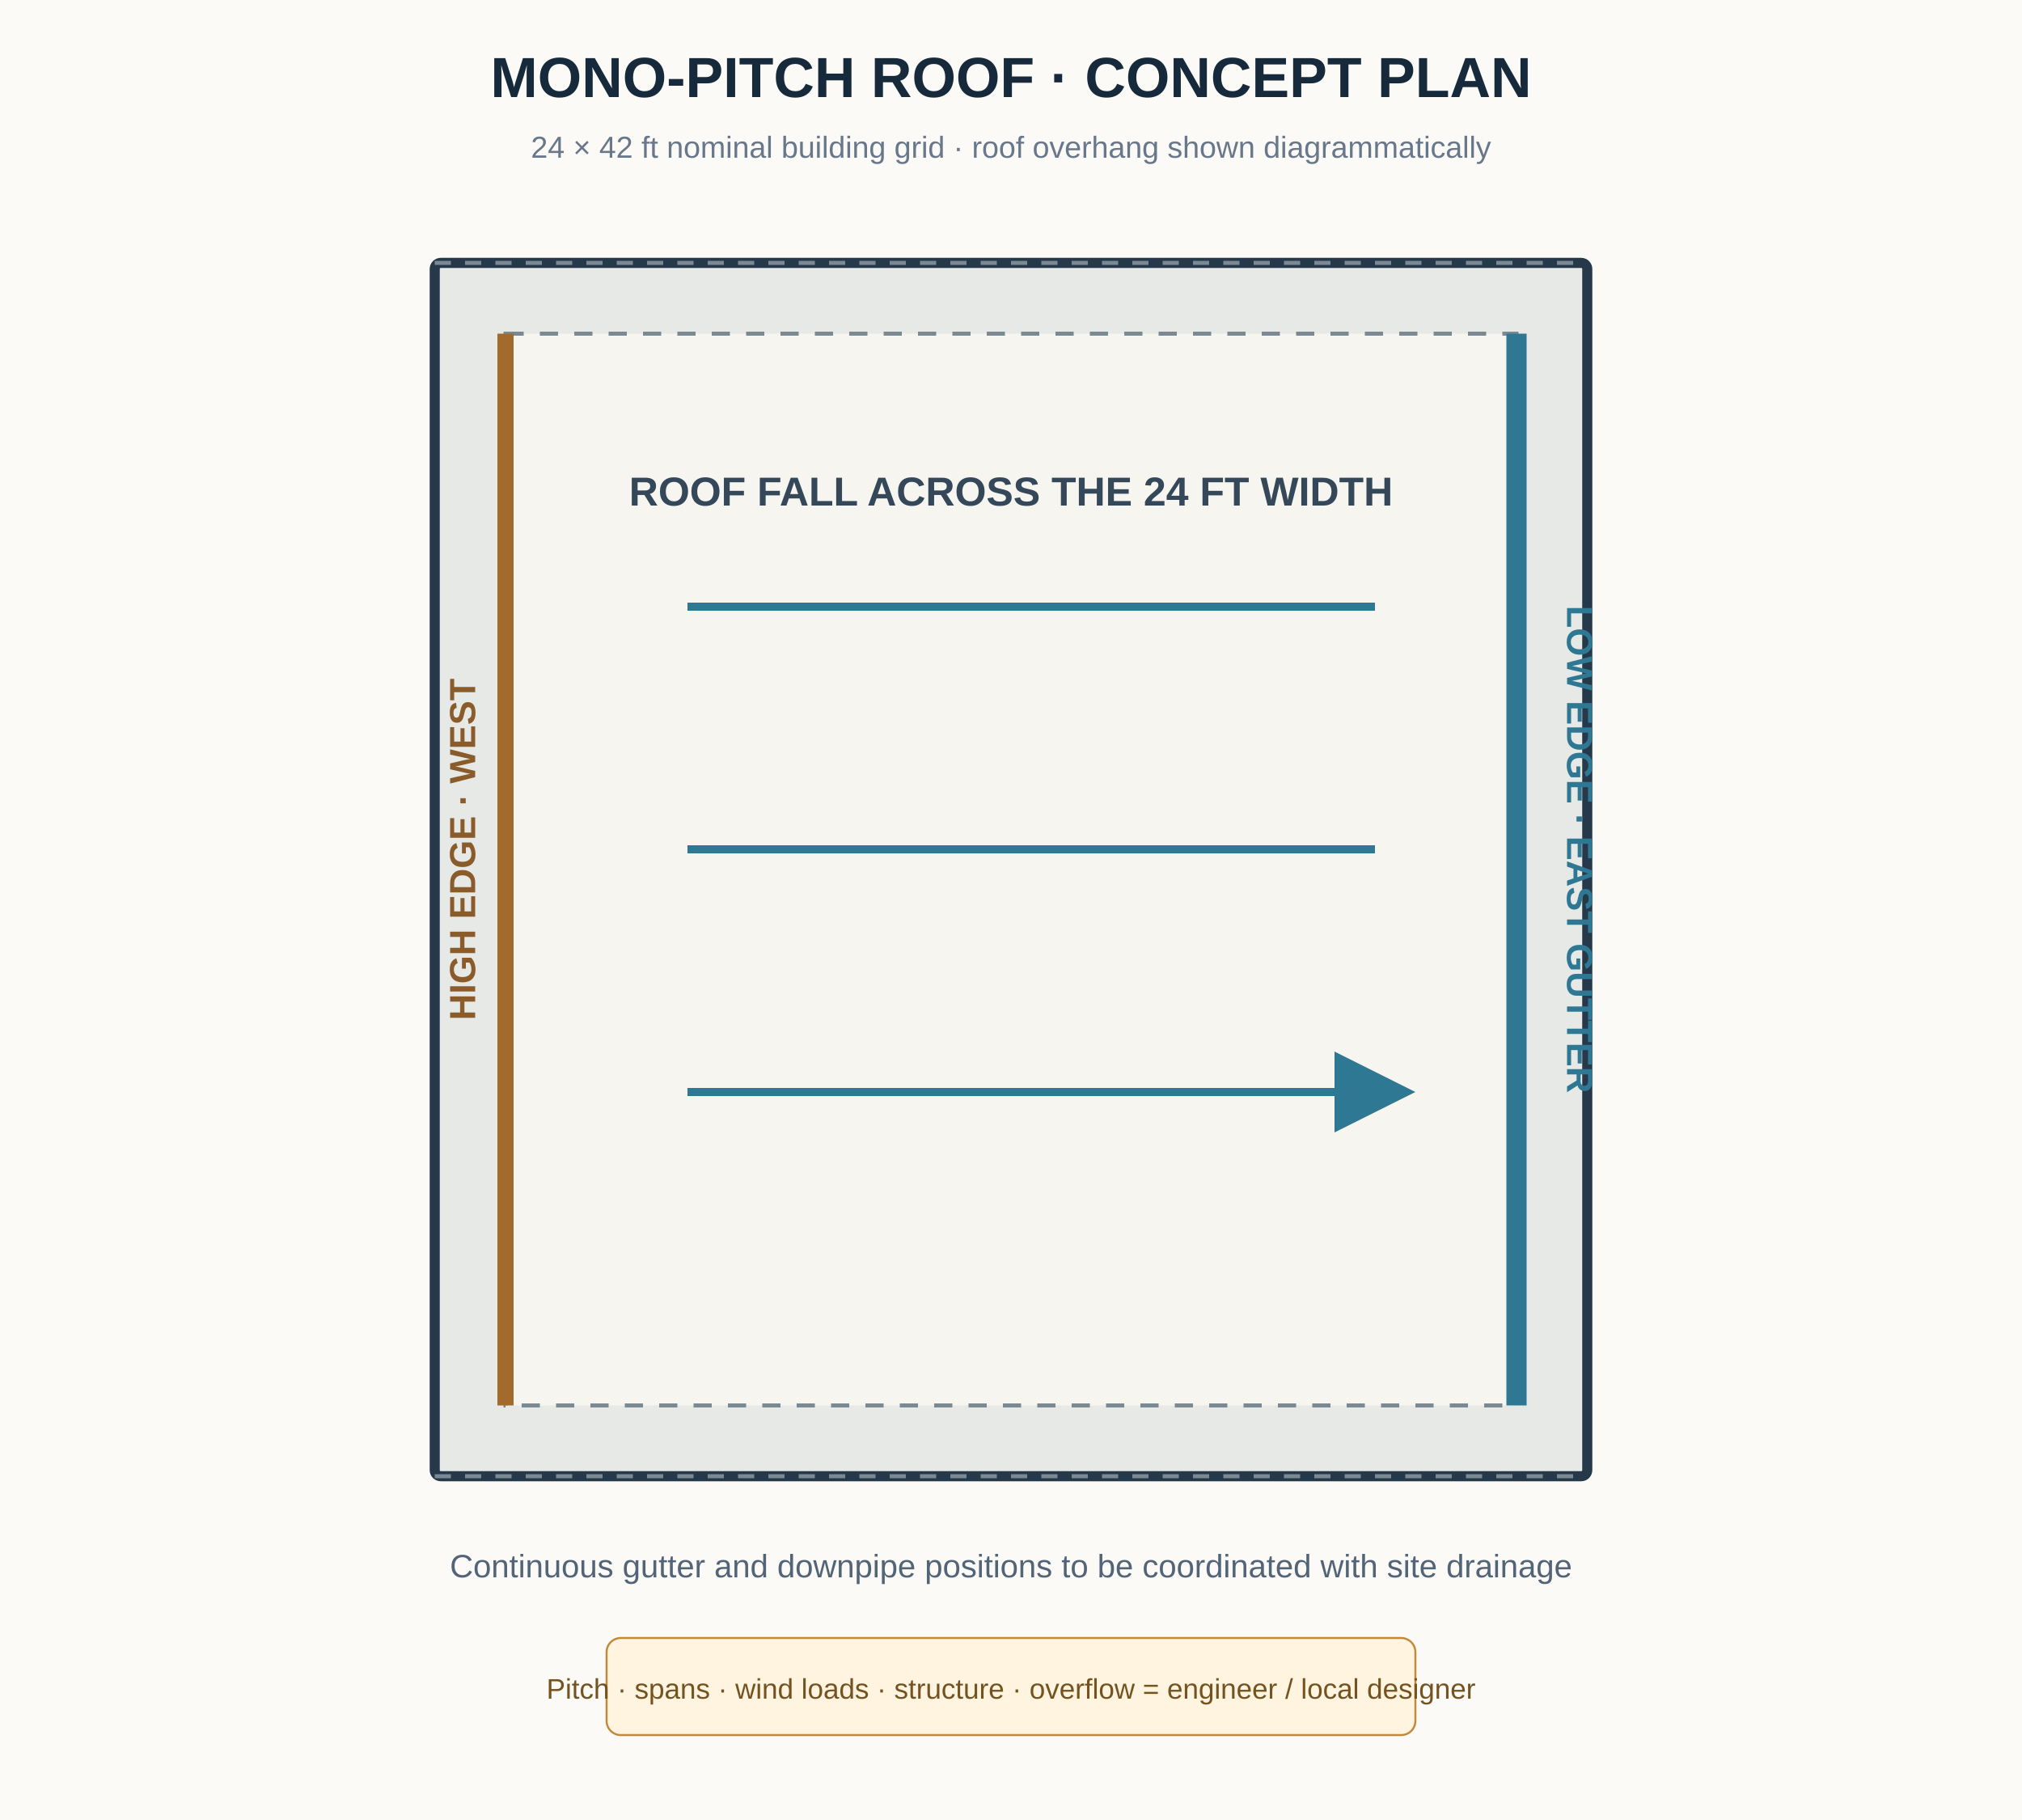
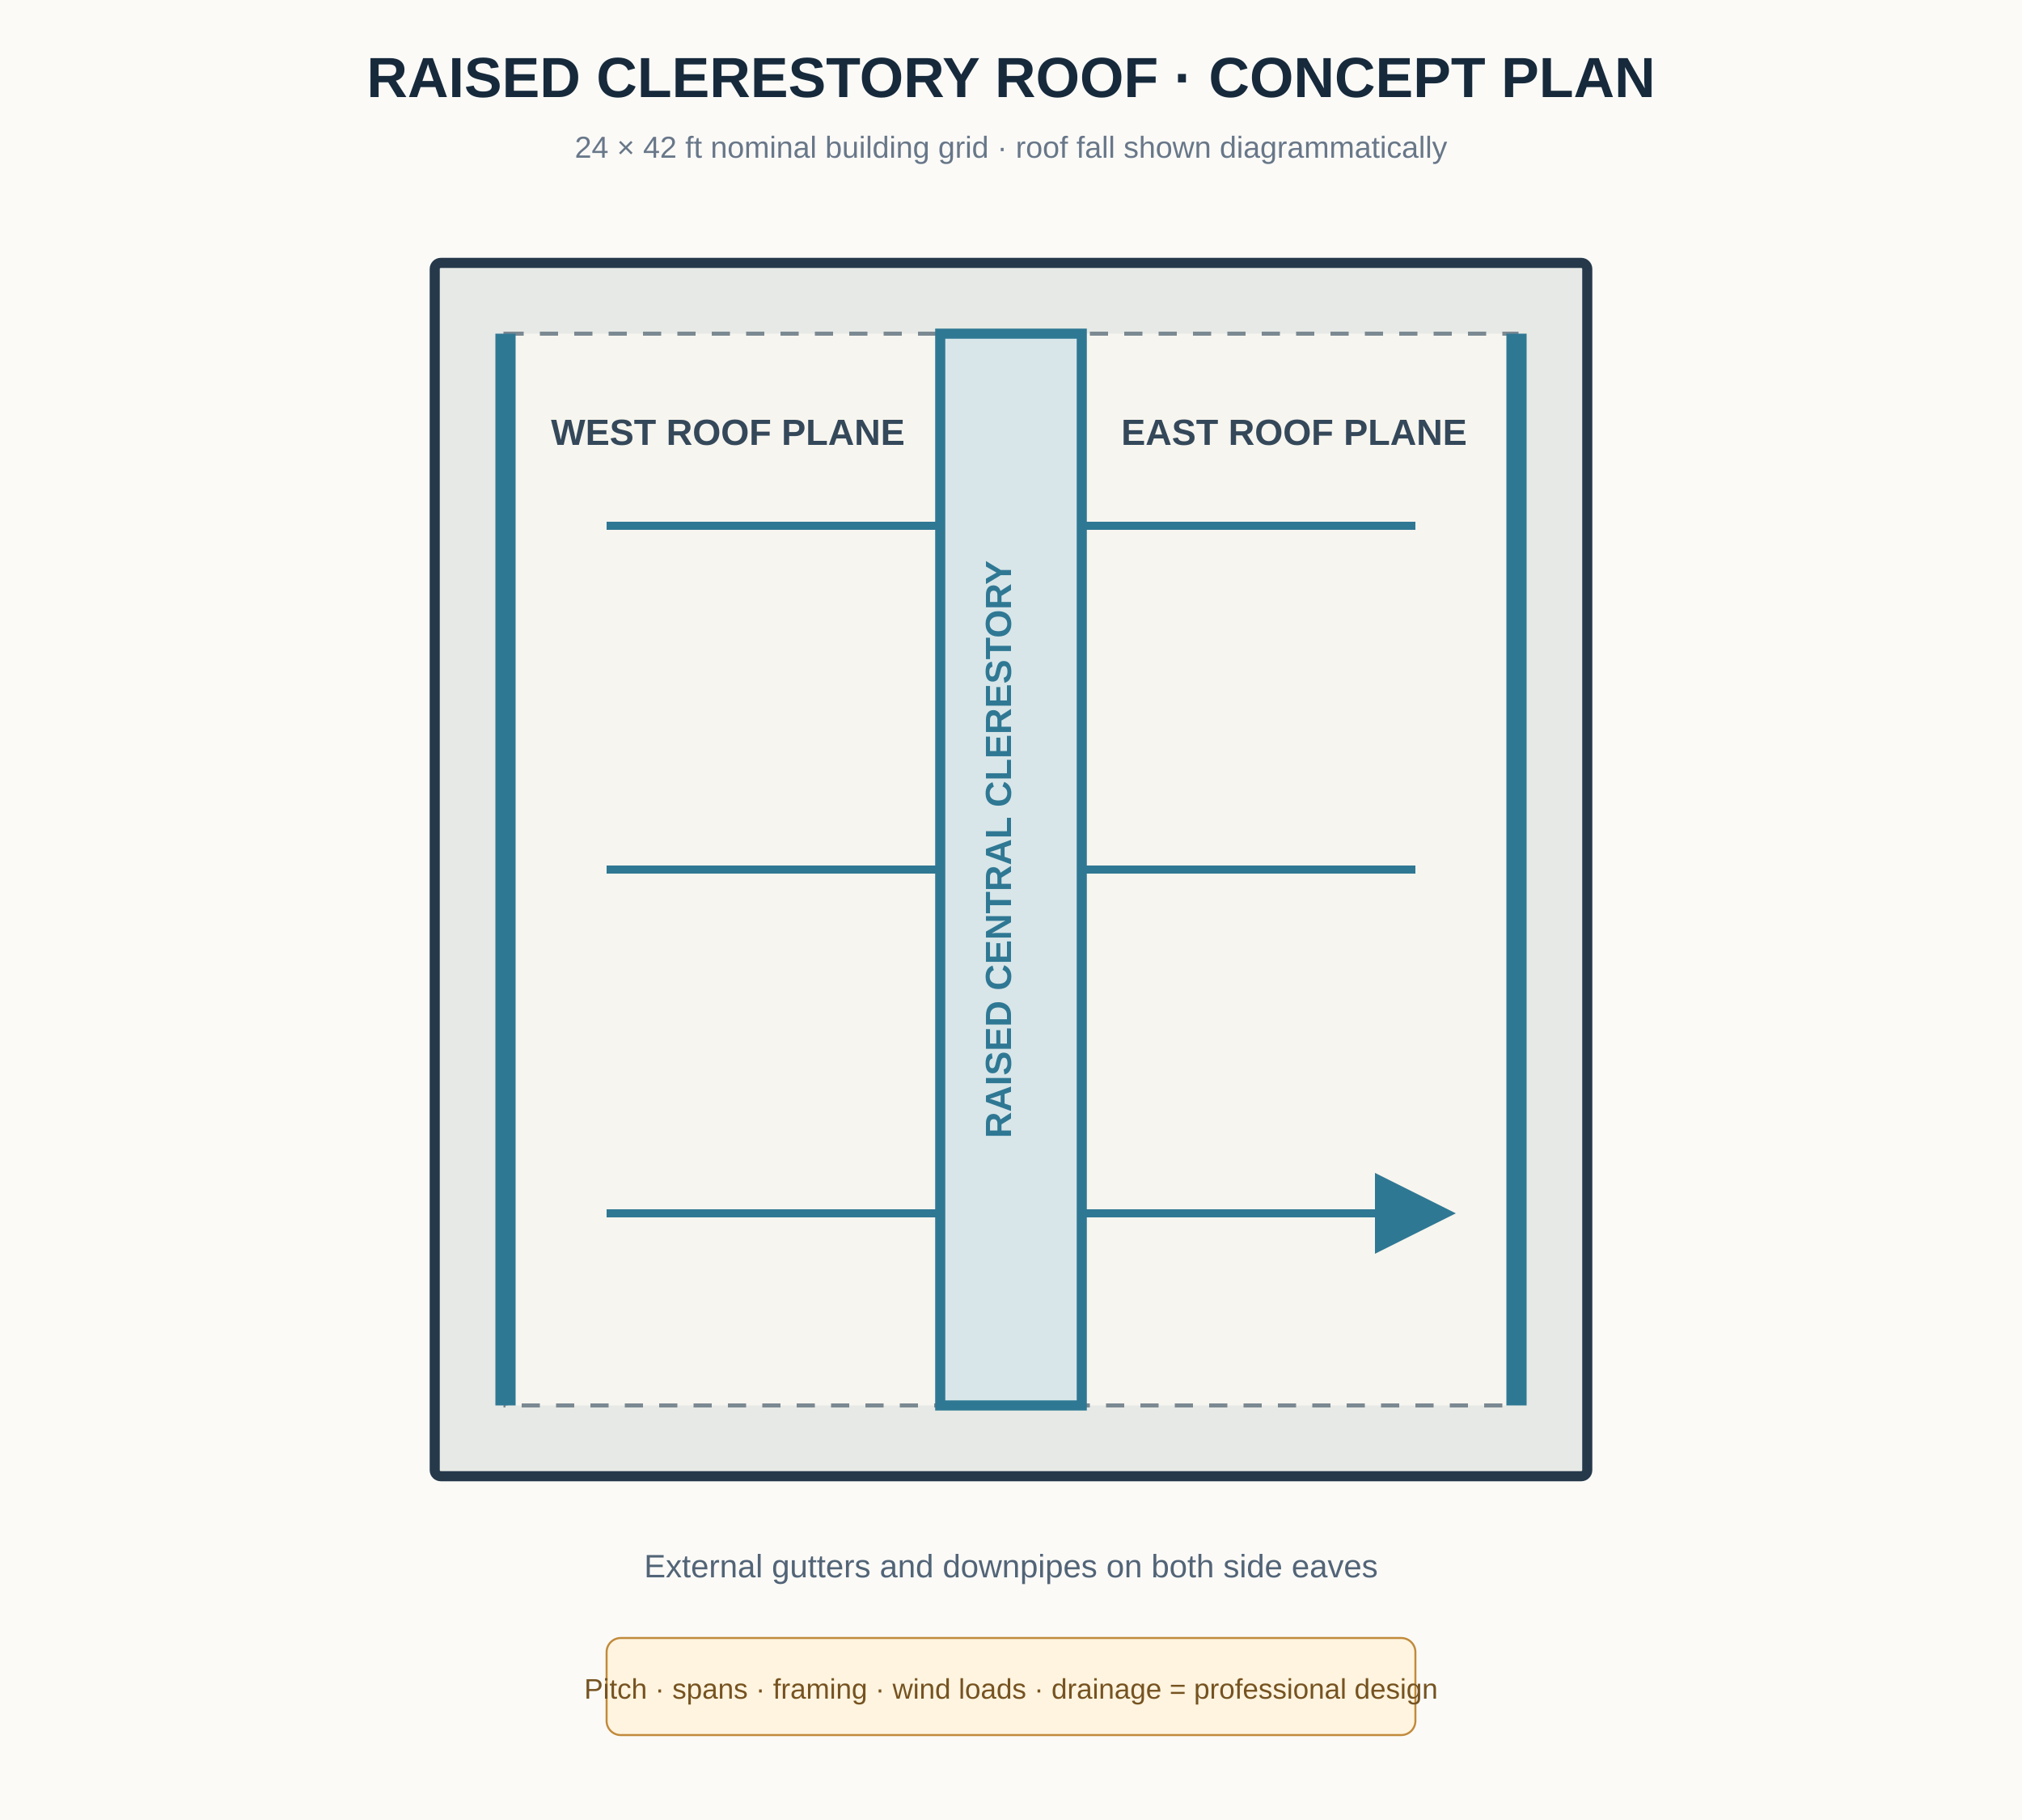
<svg xmlns="http://www.w3.org/2000/svg" width="1000" height="900" viewBox="0 0 1000 900" role="img" aria-labelledby="title desc">
  <defs>
    <marker id="ra" markerWidth="10" markerHeight="10" refX="5" refY="5" orient="auto">
      <path d="M0 0L10 5L0 10Z" fill="#2f7894" />
    </marker>
  </defs>
  <rect width="1000" height="900" fill="#fbfaf7" />
-   <text x="500" y="48" text-anchor="middle" font-family="Arial,sans-serif" font-size="28" font-weight="700" fill="#172a3c">MONO-PITCH ROOF · CONCEPT PLAN</text>
-   <text x="500" y="78" text-anchor="middle" font-family="Arial,sans-serif" font-size="15" fill="#687789">24 × 42 ft nominal building grid · roof overhang shown diagrammatically</text>
+   <text x="500" y="48" text-anchor="middle" font-family="Arial,sans-serif" font-size="28" font-weight="700" fill="#172a3c">RAISED CLERESTORY ROOF · CONCEPT PLAN</text>
+   <text x="500" y="78" text-anchor="middle" font-family="Arial,sans-serif" font-size="15" fill="#687789">24 × 42 ft nominal building grid · roof fall shown diagrammatically</text>
  <rect x="215" y="130" width="570" height="600" rx="3" fill="#e6e9e5" stroke="#26394b" stroke-width="5" />
  <rect x="250" y="165" width="500" height="530" fill="#f7f5ef" stroke="#7b8992" stroke-width="2" stroke-dasharray="9 8" />
-   <path d="M250 165V695" stroke="#a36b2b" stroke-width="8" />
+   <rect x="465" y="165" width="70" height="530" fill="#d8e6e9" stroke="#2f7894" stroke-width="5" />
+   <text x="500" y="420" transform="rotate(-90 500 420)" text-anchor="middle" font-family="Arial,sans-serif" font-size="18" font-weight="700" fill="#2f7894">RAISED CENTRAL CLERESTORY</text>
+   <path d="M250 165V695" stroke="#2f7894" stroke-width="10" />
  <path d="M750 165V695" stroke="#2f7894" stroke-width="10" />
-   <text x="235" y="420" transform="rotate(-90 235 420)" text-anchor="middle" font-family="Arial,sans-serif" font-size="18" font-weight="700" fill="#8a5b2b">HIGH EDGE · WEST</text>
-   <text x="775" y="420" transform="rotate(90 775 420)" text-anchor="middle" font-family="Arial,sans-serif" font-size="18" font-weight="700" fill="#2f7894">LOW EDGE · EAST GUTTER</text>
  <g stroke="#2f7894" stroke-width="4" fill="none" marker-end="url(#ra)">
-     <path d="M340 300H680 M340 420H680 M340 540H680" />
+     <path d="M465 260H300 M535 260H700 M465 430H300 M535 430H700 M465 600H300 M535 600H700" />
  </g>
-   <text x="500" y="250" text-anchor="middle" font-family="Arial,sans-serif" font-size="20" font-weight="700" fill="#34485a">ROOF FALL ACROSS THE 24 FT WIDTH</text>
-   <path d="M215 130H785 M215 730H785" stroke="#7b8992" stroke-width="2" stroke-dasharray="8 7" />
-   <text x="500" y="780" text-anchor="middle" font-family="Arial,sans-serif" font-size="16" fill="#526477">Continuous gutter and downpipe positions to be coordinated with site drainage</text>
+   <text x="360" y="220" text-anchor="middle" font-family="Arial,sans-serif" font-size="18" font-weight="700" fill="#34485a">WEST ROOF PLANE</text>
+   <text x="640" y="220" text-anchor="middle" font-family="Arial,sans-serif" font-size="18" font-weight="700" fill="#34485a">EAST ROOF PLANE</text>
+   <text x="500" y="780" text-anchor="middle" font-family="Arial,sans-serif" font-size="16" fill="#526477">External gutters and downpipes on both side eaves</text>
  <rect x="300" y="810" width="400" height="48" rx="7" fill="#fff4df" stroke="#c18a3b" />
-   <text x="500" y="840" text-anchor="middle" font-family="Arial,sans-serif" font-size="14" fill="#755321">Pitch · spans · wind loads · structure · overflow = engineer / local designer</text>
+   <text x="500" y="840" text-anchor="middle" font-family="Arial,sans-serif" font-size="14" fill="#755321">Pitch · spans · framing · wind loads · drainage = professional design</text>
</svg>
